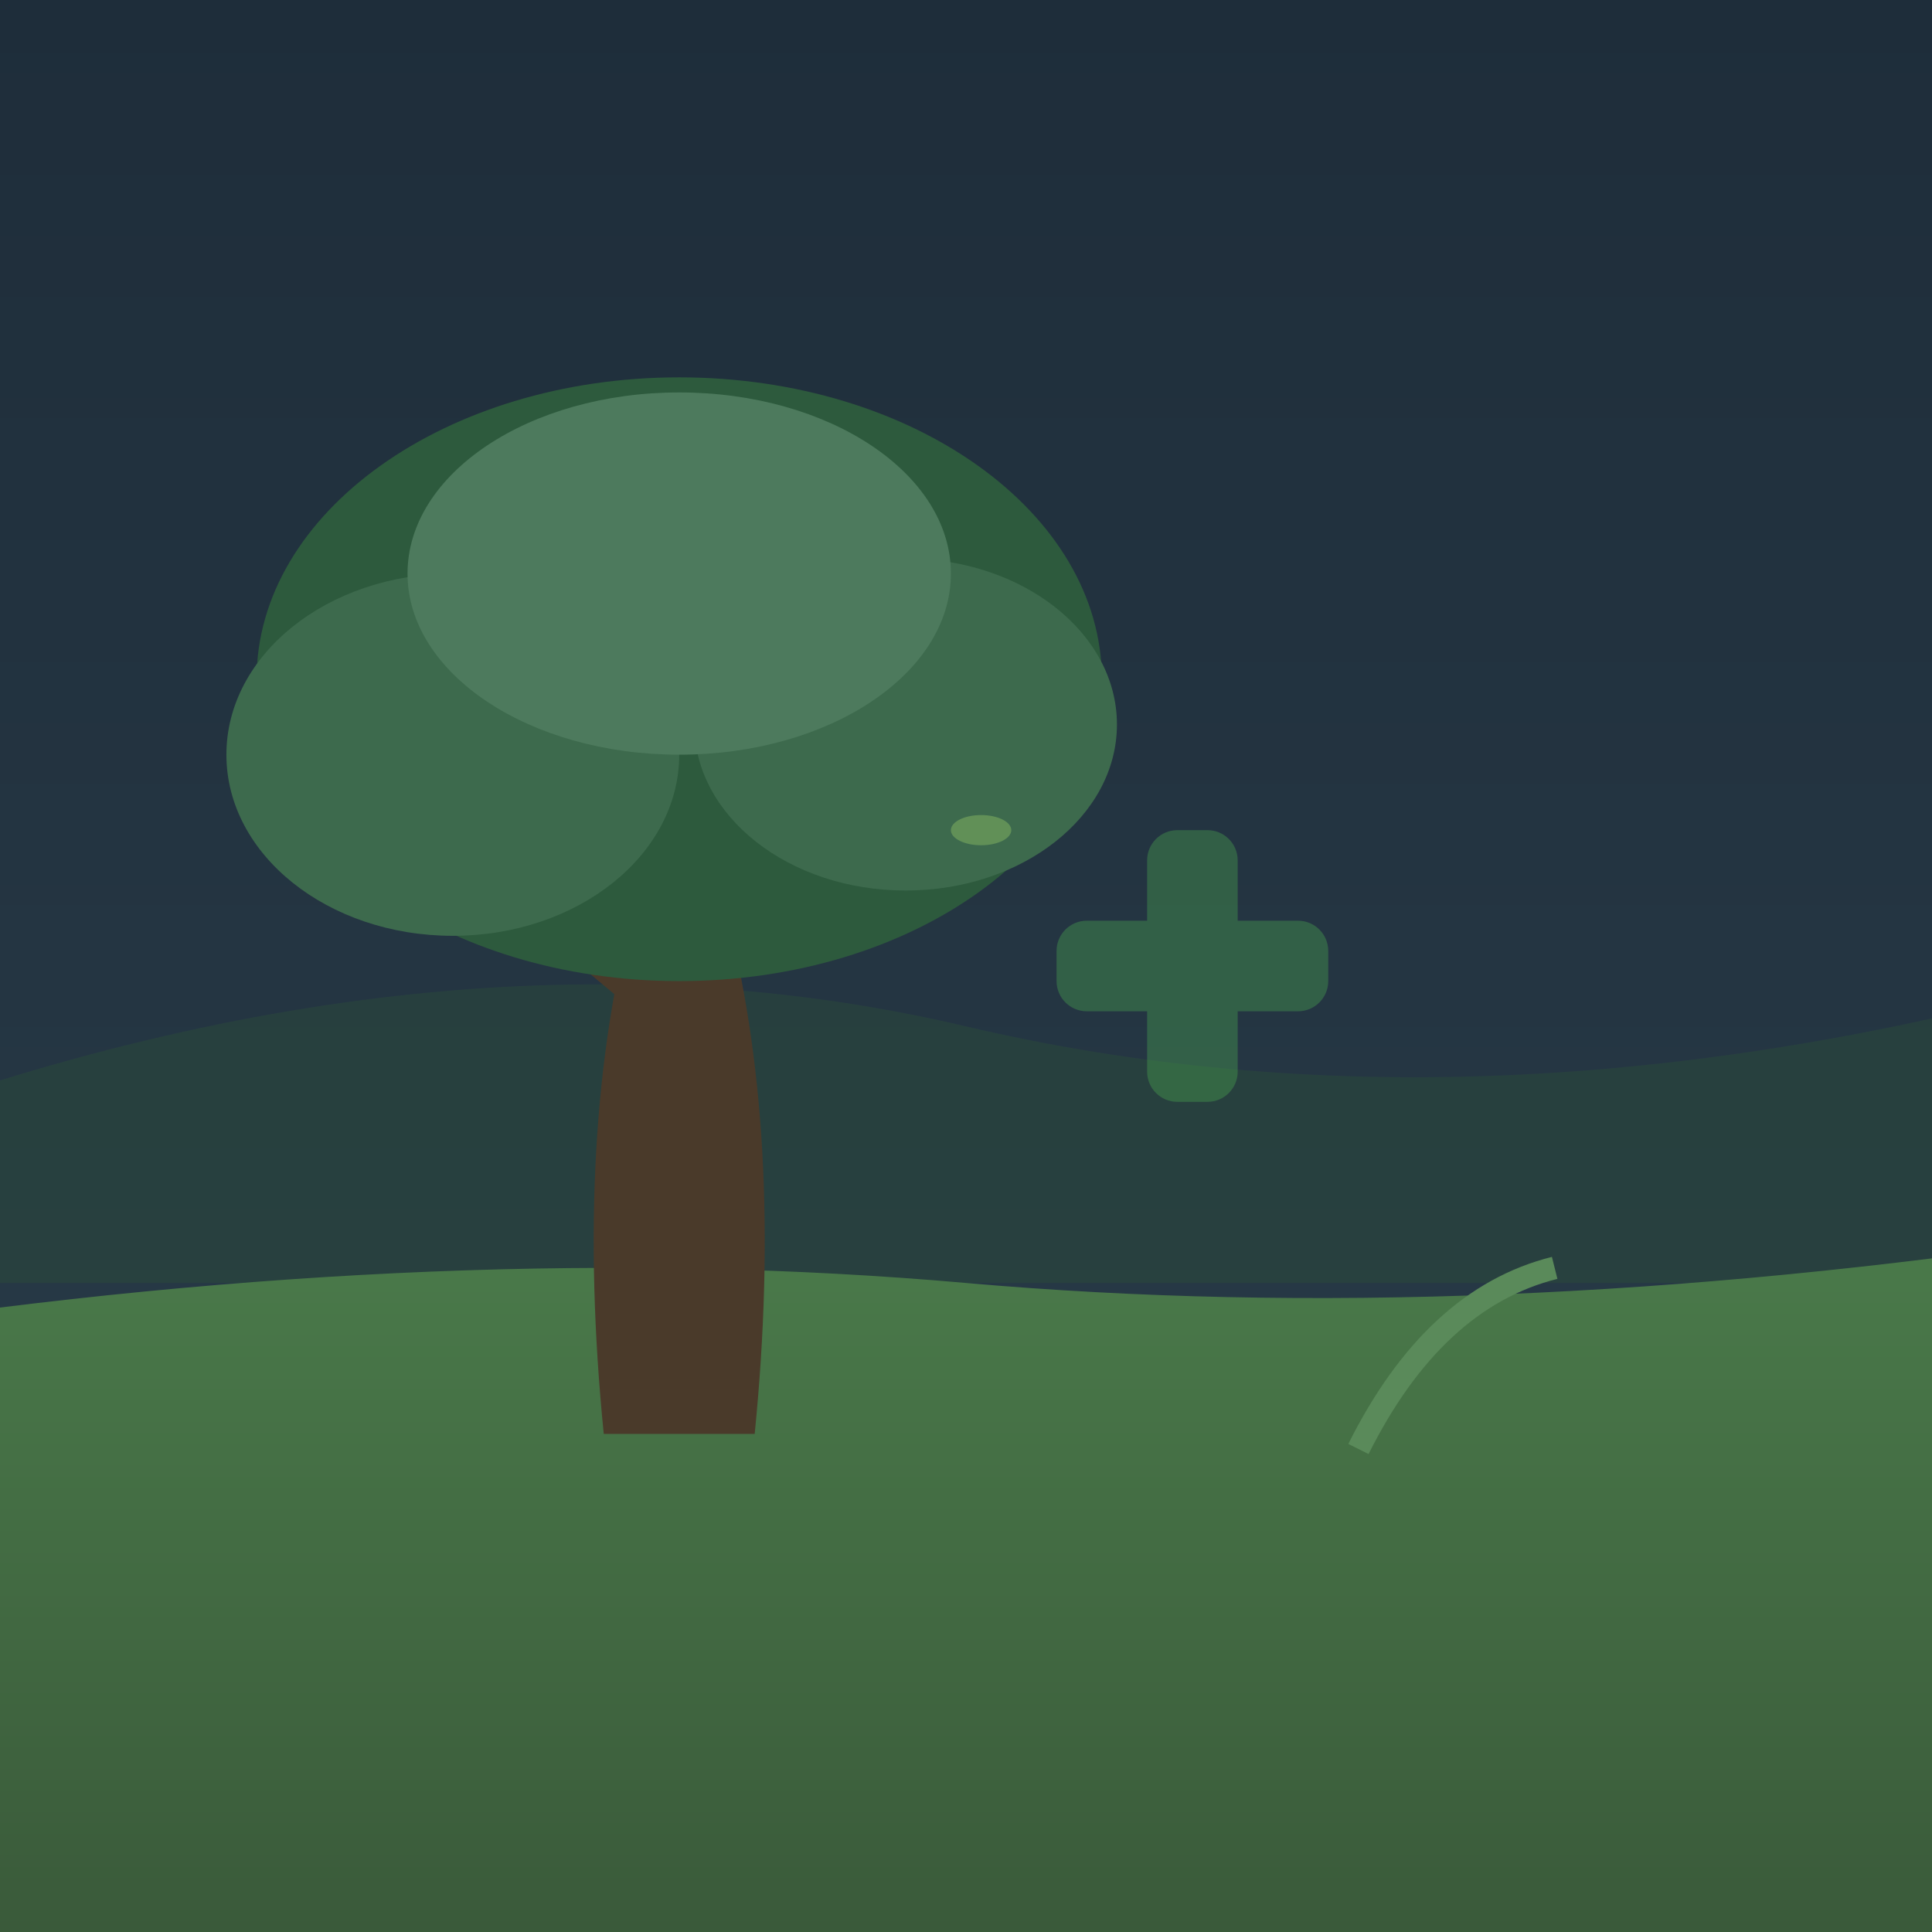
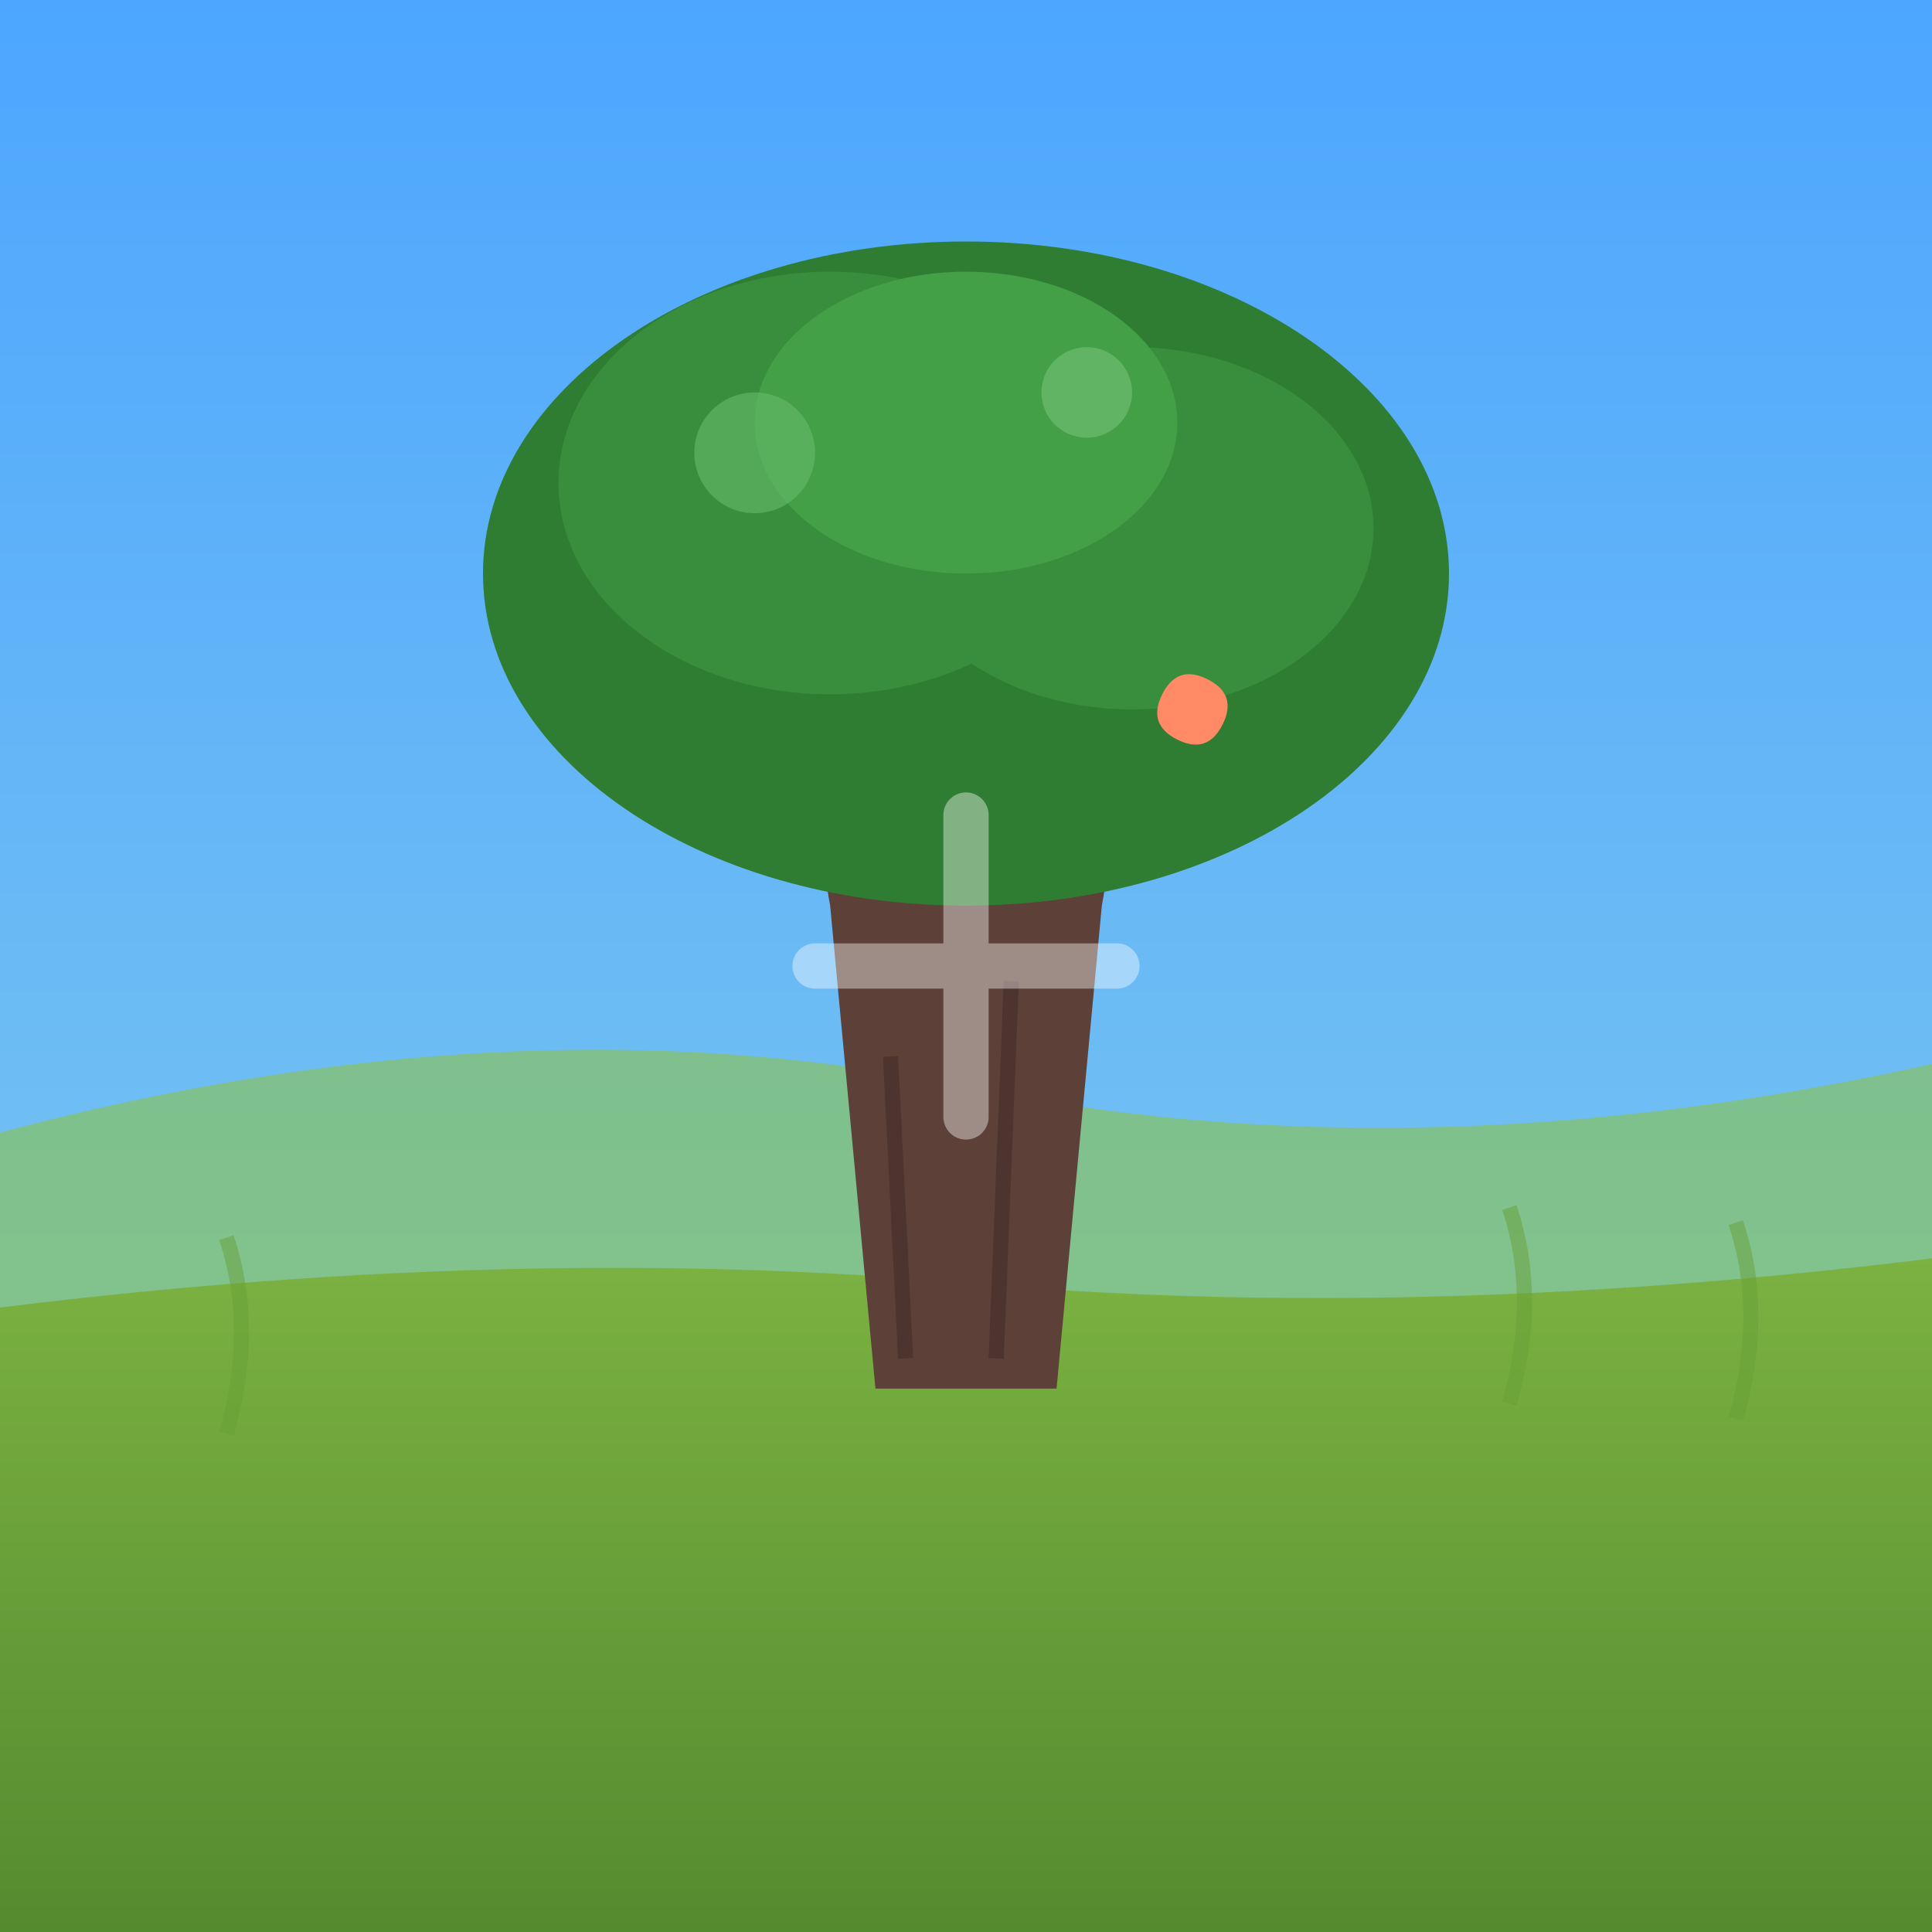
<svg xmlns="http://www.w3.org/2000/svg" viewBox="0 0 128 128" width="128" height="128">
  <defs>
-     <linearGradient id="sky7" x1="0%" y1="0%" x2="0%" y2="100%">
-       <stop offset="0%" style="stop-color:#1e2d3a" />
-       <stop offset="100%" style="stop-color:#2a3d4a" />
+     <linearGradient id="sky" x1="0%" y1="0%" x2="0%" y2="100%">
+       <stop offset="0%" style="stop-color:#4da6ff" />
+       <stop offset="100%" style="stop-color:#87ceeb" />
    </linearGradient>
-     <linearGradient id="grass7" x1="0%" y1="0%" x2="0%" y2="100%">
-       <stop offset="0%" style="stop-color:#4a7a4a" />
-       <stop offset="100%" style="stop-color:#3a5a3a" />
+     <linearGradient id="grass" x1="0%" y1="0%" x2="0%" y2="100%">
+       <stop offset="0%" style="stop-color:#7cb342" />
+       <stop offset="100%" style="stop-color:#558b2f" />
    </linearGradient>
  </defs>
-   <rect width="128" height="128" fill="url(#sky7)" />
-   <path d="M-10,75 Q30,60 64,68 Q98,76 138,65 L138,85 L-10,85 Z" fill="#2a4a3a" opacity="0.5" />
-   <path d="M-10,128 L-10,88 Q30,82 64,85 Q98,88 138,82 L138,128 Z" fill="url(#grass7)" />
-   <g stroke="#5a8a5a" stroke-width="1.5" fill="none">
-     <path d="M90,96 Q95,86 103,84">
-       <animate attributeName="d" values="M90,96 Q95,86 103,84;M90,96 Q97,84 107,82;M90,96 Q95,86 103,84" dur="2s" repeatCount="indefinite" />
+   <rect width="128" height="128" fill="url(#sky)" />
+   <path d="M-10,78 Q30,65 64,72 Q98,79 138,68 L138,88 L-10,88 Z" fill="#8bc34a" opacity="0.6" />
+   <path d="M-10,128 L-10,88 Q30,82 64,85 Q98,88 138,82 L138,128 Z" fill="url(#grass)" />
+   <g>
+     <path d="M58,92 L55,60 Q54,55 56,50 L60,50 Q64,48 68,50 L72,50 Q74,55 73,60 L70,92 Z" fill="#5d4037" />
+     <path d="M60,90 L59,70 M66,90 L67,65" stroke="#4e342e" stroke-width="1" fill="none" />
+     <ellipse cx="64" cy="38" rx="32" ry="22" fill="#2e7d32">
+       <animate attributeName="rx" values="32;33;32" dur="4s" repeatCount="indefinite" />
+     </ellipse>
+     <ellipse cx="55" cy="32" rx="18" ry="14" fill="#388e3c" />
+     <ellipse cx="75" cy="35" rx="16" ry="12" fill="#388e3c" />
+     <ellipse cx="64" cy="28" rx="14" ry="10" fill="#43a047" />
+     <circle cx="50" cy="30" r="4" fill="#66bb6a" opacity="0.6" />
+     <circle cx="72" cy="26" r="3" fill="#81c784" opacity="0.5" />
+   </g>
+   <g>
+     <path d="M80,45 Q82,46 81,48 Q80,50 78,49 Q76,48 77,46 Q78,44 80,45" fill="#ff8a65">
+       <animateTransform attributeName="transform" type="translate" values="0,0; 5,20; -3,40; 8,60" dur="6s" repeatCount="indefinite" />
+       <animateTransform attributeName="transform" type="rotate" values="0; 45; -30; 90" dur="6s" repeatCount="indefinite" additive="sum" />
    </path>
  </g>
-   <g transform-origin="45 85">
-     <animateTransform attributeName="transform" type="rotate" values="-0.3;0.3;-0.3" dur="5s" repeatCount="indefinite" />
-     <path d="M40,95 Q38,75 42,60 L48,60 Q52,75 50,95 Z" fill="#4a3a2a" />
-     <path d="M42,65 Q30,55 25,50" stroke="#4a3a2a" stroke-width="3" fill="none" />
-     <path d="M48,62 Q60,50 68,48" stroke="#4a3a2a" stroke-width="3" fill="none" />
-     <ellipse cx="45" cy="45" rx="28" ry="20" fill="#2d5a3d" />
-     <ellipse cx="30" cy="50" rx="15" ry="12" fill="#3d6a4d" />
-     <ellipse cx="60" cy="48" rx="14" ry="11" fill="#3d6a4d" />
-     <ellipse cx="45" cy="38" rx="18" ry="12" fill="#4d7a5d" />
+   <g stroke="#689f38" stroke-width="1" fill="none" opacity="0.5">
+     <path d="M15,95 Q17,88 15,82" />
+     <path d="M100,93 Q102,86 100,80" />
+     <path d="M115,94 Q117,87 115,81" />
  </g>
-   <ellipse cx="65" cy="55" rx="2" ry="1" fill="#6a9a5a" opacity="0.8">
-     <animate attributeName="cy" values="55;95;55" dur="6s" repeatCount="indefinite" />
-     <animate attributeName="cx" values="65;80;65" dur="6s" repeatCount="indefinite" />
-     <animateTransform attributeName="transform" type="rotate" values="0;360;0" dur="6s" repeatCount="indefinite" />
-   </ellipse>
-   <g opacity="0.35">
-     <animate attributeName="opacity" values="0.25;0.45;0.25" dur="2.5s" repeatCount="indefinite" />
-     <rect x="76" y="55" width="6" height="18" rx="2" fill="#4CAF50" />
-     <rect x="70" y="61" width="18" height="6" rx="2" fill="#4CAF50" />
+   <g opacity="0.4">
+     <animate attributeName="opacity" values="0.3;0.5;0.3" dur="2.5s" repeatCount="indefinite" />
+     <line x1="54" y1="64" x2="74" y2="64" stroke="#fff" stroke-width="3" stroke-linecap="round" />
+     <line x1="64" y1="54" x2="64" y2="74" stroke="#fff" stroke-width="3" stroke-linecap="round" />
  </g>
</svg>
